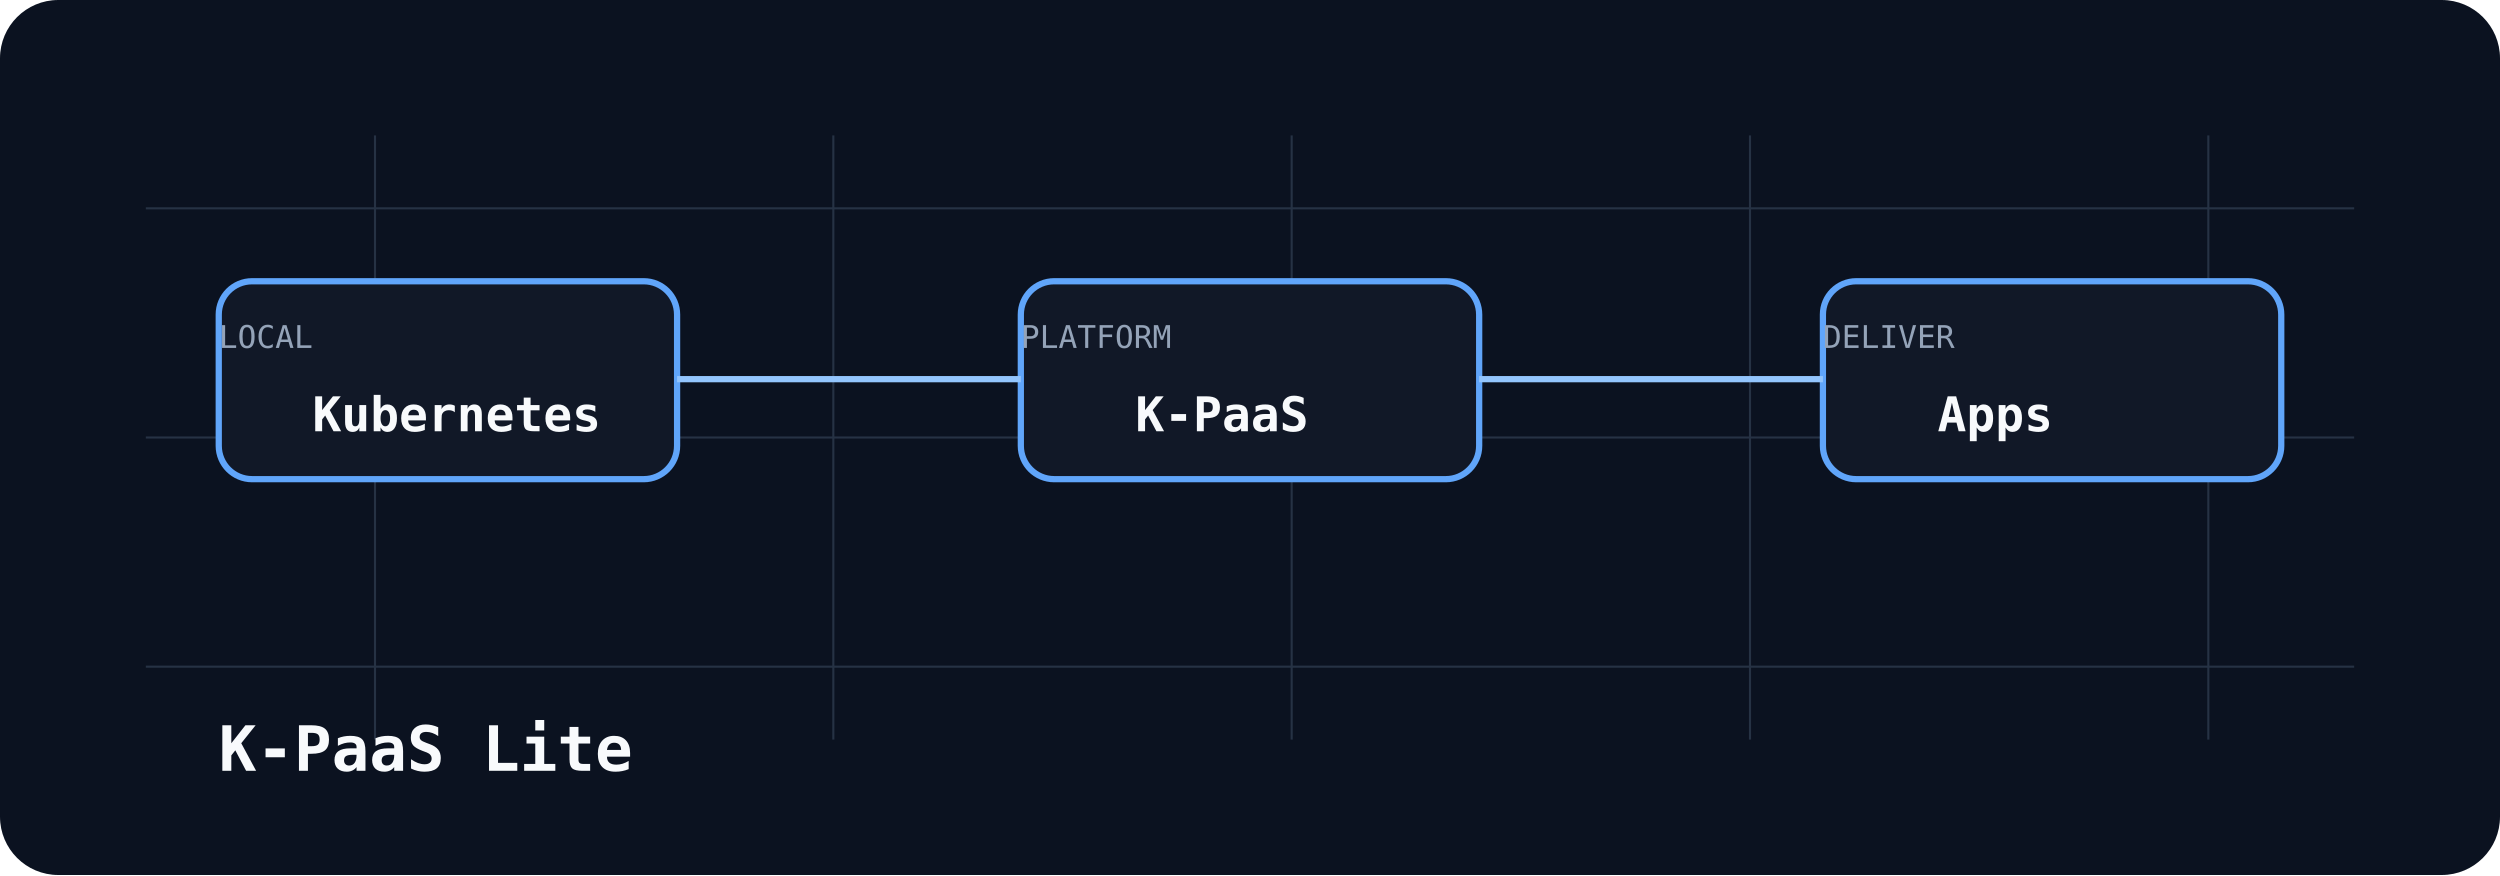
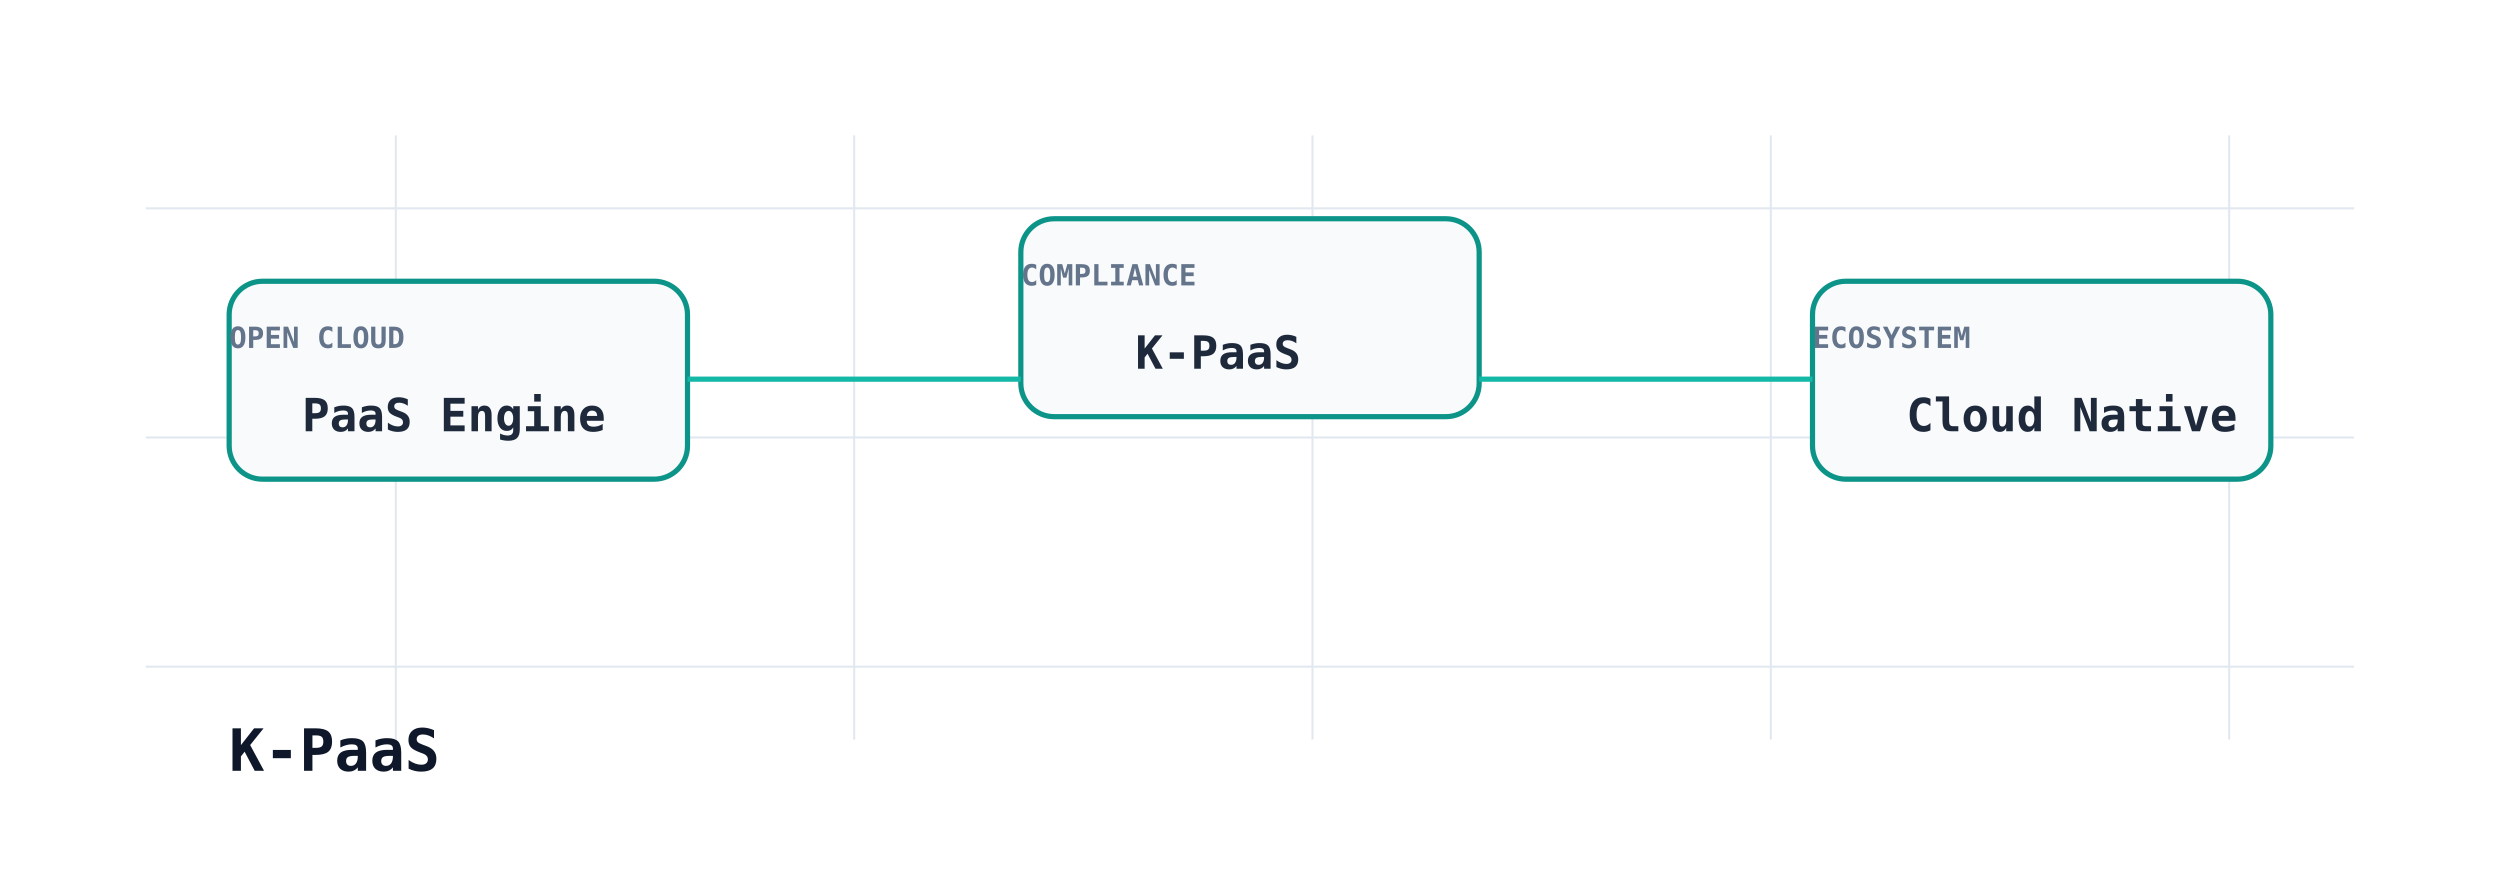
- <svg xmlns="http://www.w3.org/2000/svg" viewBox="0 0 1200 420">
-   <rect width="1200" height="420" rx="28" fill="#0b1220" />
-   <g stroke="#263244" stroke-width="1">
+ <svg xmlns="http://www.w3.org/2000/svg" viewBox="0 0 1200 420" role="img">
+   <style>
+     .svg-bg { fill: var(--surface, #ffffff); }
+     .svg-grid { stroke: var(--border-soft, #e2e8f0); }
+     .svg-card { fill: var(--surface-hi, #f8fafc); stroke: var(--accent, #0d9488); }
+     .svg-link { stroke: var(--accent, #14b8a6); }
+     .svg-text-title { fill: var(--text, #1e293b); }
+     .svg-text-sub { fill: var(--text-faint, #64748b); }
+     .svg-brand { fill: var(--text, #0f172a); }
+     @media (prefers-color-scheme: dark) {
+       .svg-bg { fill: var(--surface, #212a36); }
+       .svg-grid { stroke: var(--border-soft, #253242); }
+       .svg-card { fill: var(--surface-hi, #1a222c); stroke: var(--accent, #2dd4bf); }
+       .svg-link { stroke: var(--accent, #5eead4); }
+       .svg-text-title { fill: var(--text, #f0f6fc); }
+       .svg-text-sub { fill: var(--text-faint, #94a3b8); }
+       .svg-brand { fill: var(--text, #f0f6fc); }
+     }
+   </style>
+   <rect width="1200" height="420" rx="24" class="svg-bg" />
+   <g class="svg-grid" stroke-width="1">
    <path d="M70 100h1060M70 210h1060M70 320h1060" />
-     <path d="M180 65v290M400 65v290M620 65v290M840 65v290M1060 65v290" />
+     <path d="M190 65v290M410 65v290M630 65v290M850 65v290M1070 65v290" />
  </g>
-   <g fill="#111827" stroke="#60a5fa" stroke-width="3">
-     <rect x="105" y="135" width="220" height="95" rx="16" />
-     <rect x="490" y="135" width="220" height="95" rx="16" />
-     <rect x="875" y="135" width="220" height="95" rx="16" />
+   <g class="svg-card" stroke-width="2.5">
+     <rect x="110" y="135" width="220" height="95" rx="16" />
+     <rect x="490" y="105" width="220" height="95" rx="16" />
+     <rect x="870" y="135" width="220" height="95" rx="16" />
  </g>
-   <g fill="none" stroke="#93c5fd" stroke-width="3">
-     <path d="M325 182h165M710 182h165" />
+   <g class="svg-link" fill="none" stroke-width="2.5">
+     <path d="M330 182h160M710 182h160" />
  </g>
-   <g fill="#f8fafc" font-family="ui-monospace,SFMono-Regular,Menlo,monospace">
-     <text x="105" y="167" font-size="15" fill="#94a3b8">LOCAL</text>
-     <text x="150" y="207" font-size="23" font-weight="700">Kubernetes</text>
-     <text x="490" y="167" font-size="15" fill="#94a3b8">PLATFORM</text>
-     <text x="545" y="207" font-size="23" font-weight="700">K-PaaS</text>
-     <text x="875" y="167" font-size="15" fill="#94a3b8">DELIVER</text>
-     <text x="930" y="207" font-size="23" font-weight="700">Apps</text>
-     <text x="105" y="370" font-size="30" font-weight="700">K-PaaS Lite</text>
+   <g font-family="ui-monospace,SFMono-Regular,Menlo,monospace">
+     <text x="110" y="167" font-size="14" font-weight="600" class="svg-text-sub">OPEN CLOUD</text>
+     <text x="145" y="207" font-size="22" font-weight="700" class="svg-text-title">PaaS Engine</text>
+     <text x="490" y="137" font-size="14" font-weight="600" class="svg-text-sub">COMPLIANCE</text>
+     <text x="545" y="177" font-size="22" font-weight="700" class="svg-text-title">K-PaaS</text>
+     <text x="870" y="167" font-size="14" font-weight="600" class="svg-text-sub">ECOSYSTEM</text>
+     <text x="915" y="207" font-size="22" font-weight="700" class="svg-text-title">Cloud Native</text>
+     <text x="110" y="370" font-size="28" font-weight="700" class="svg-brand">K-PaaS</text>
  </g>
</svg>
